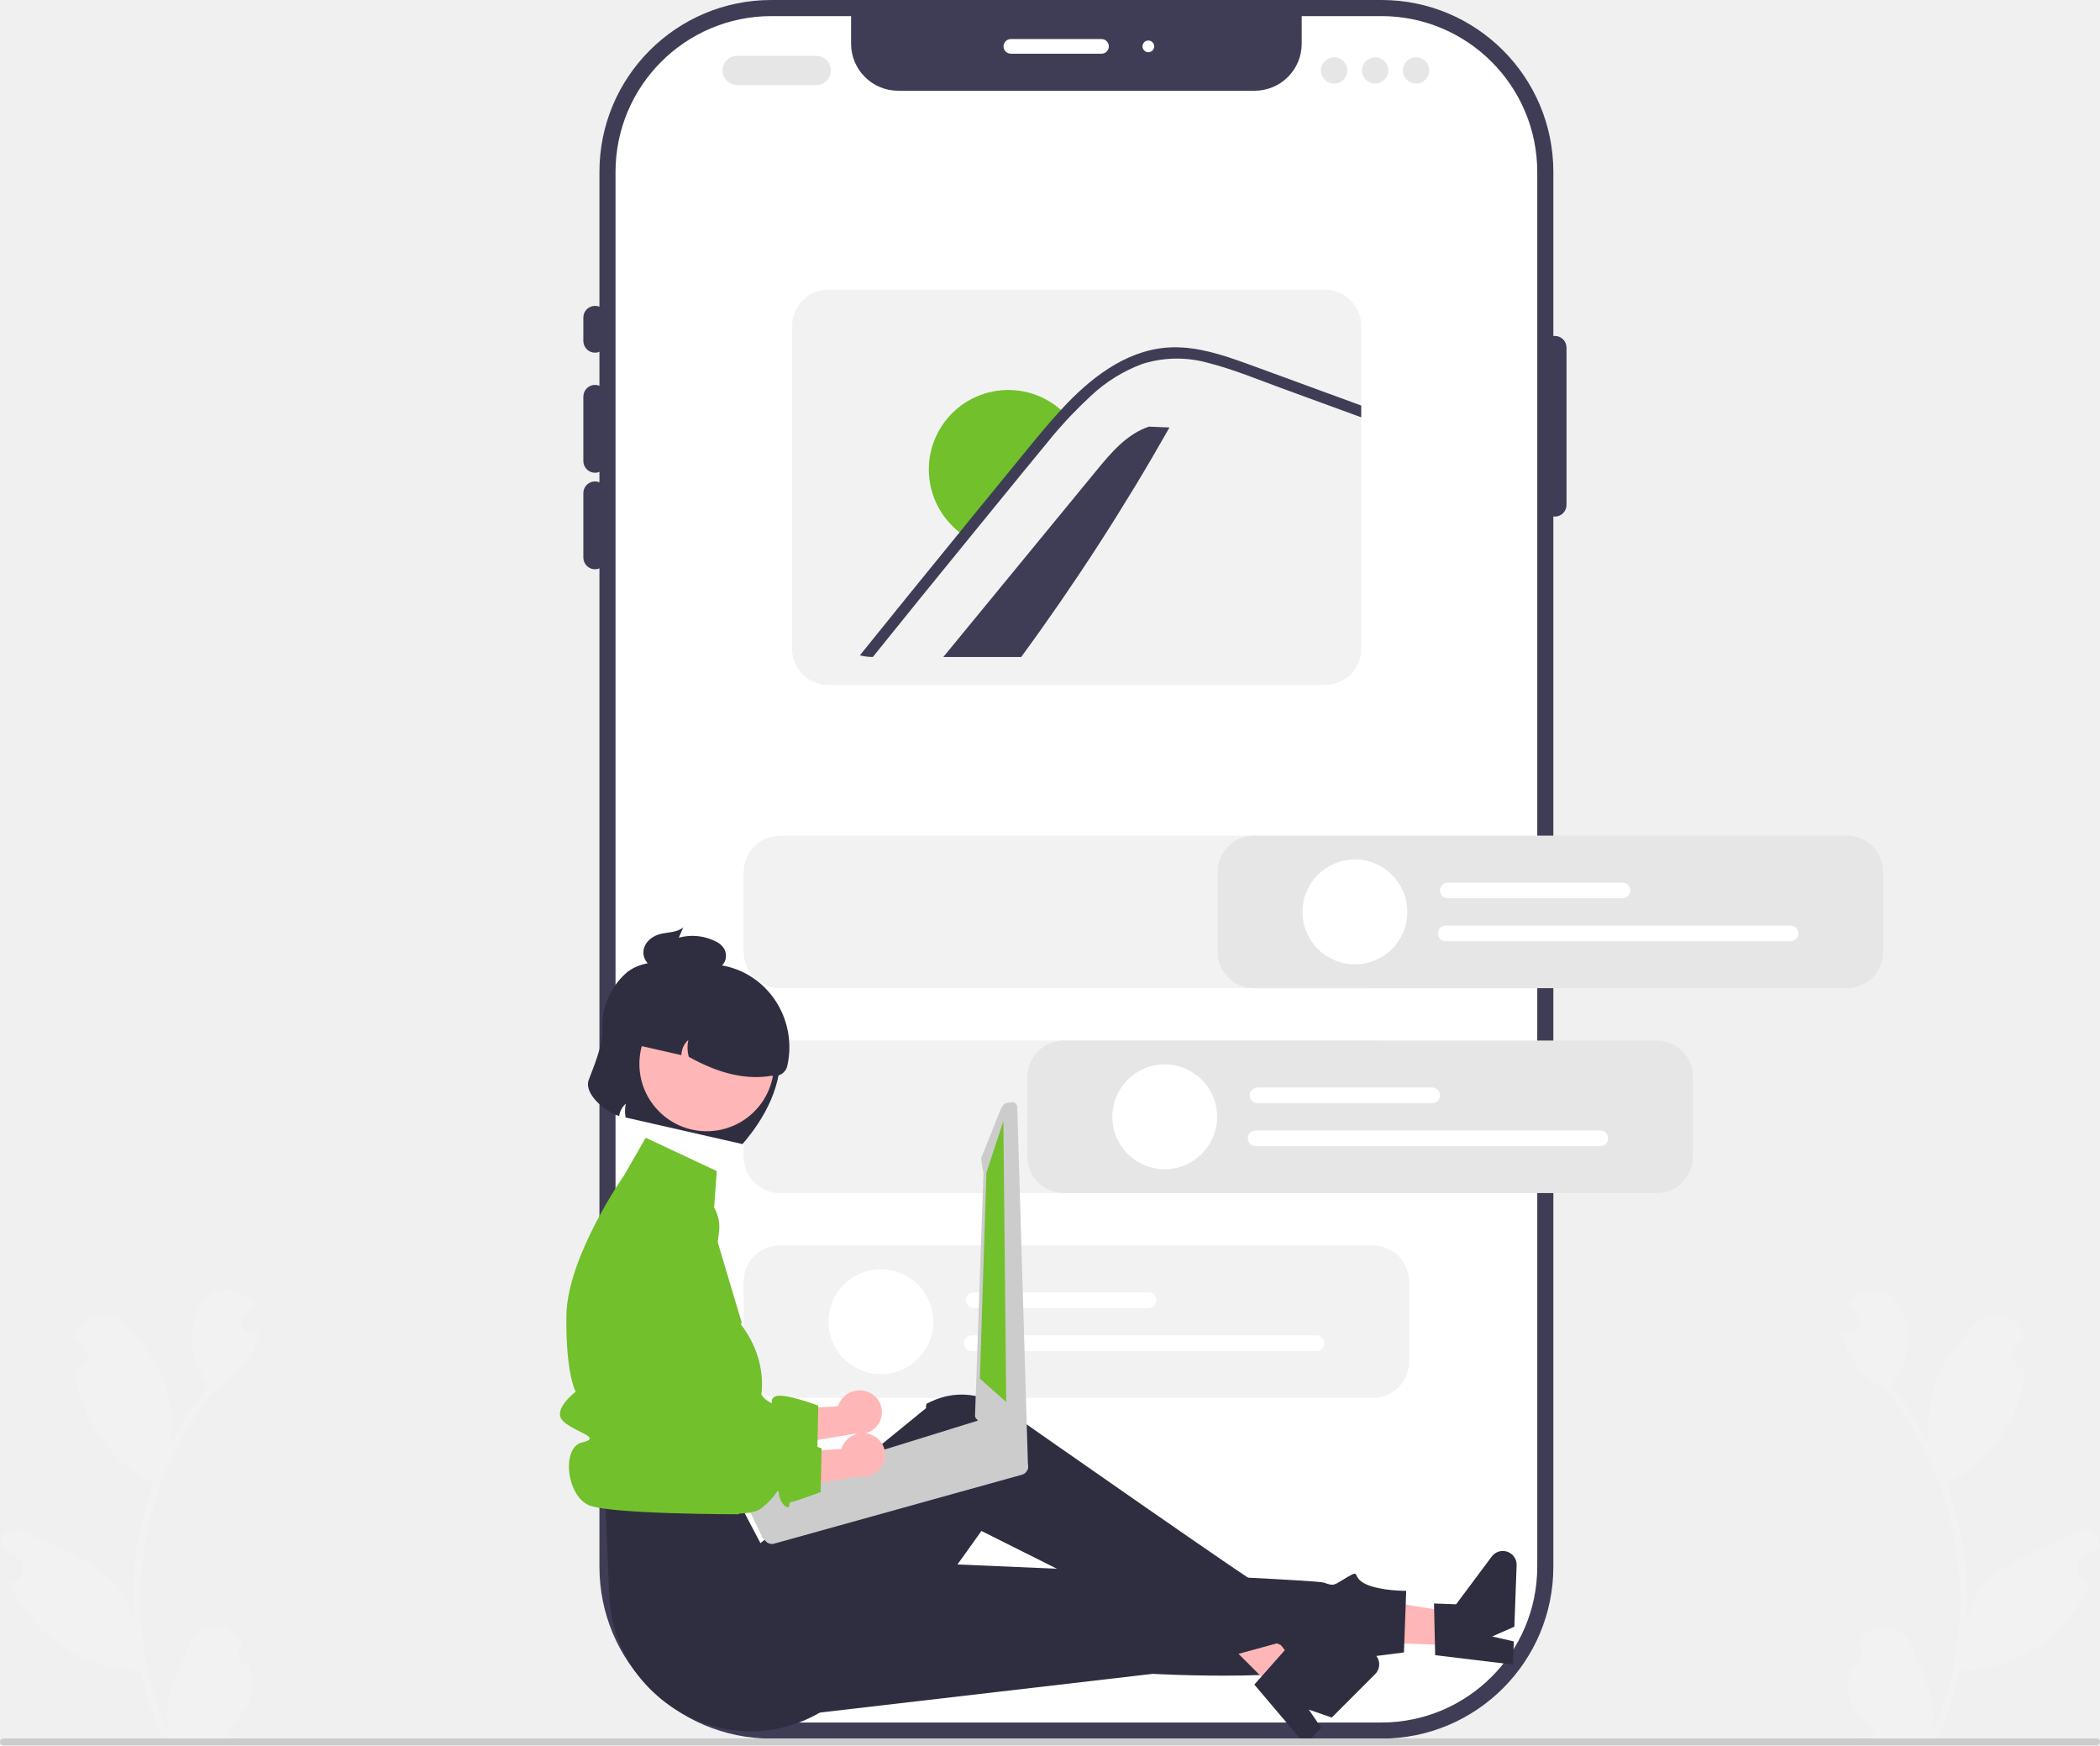
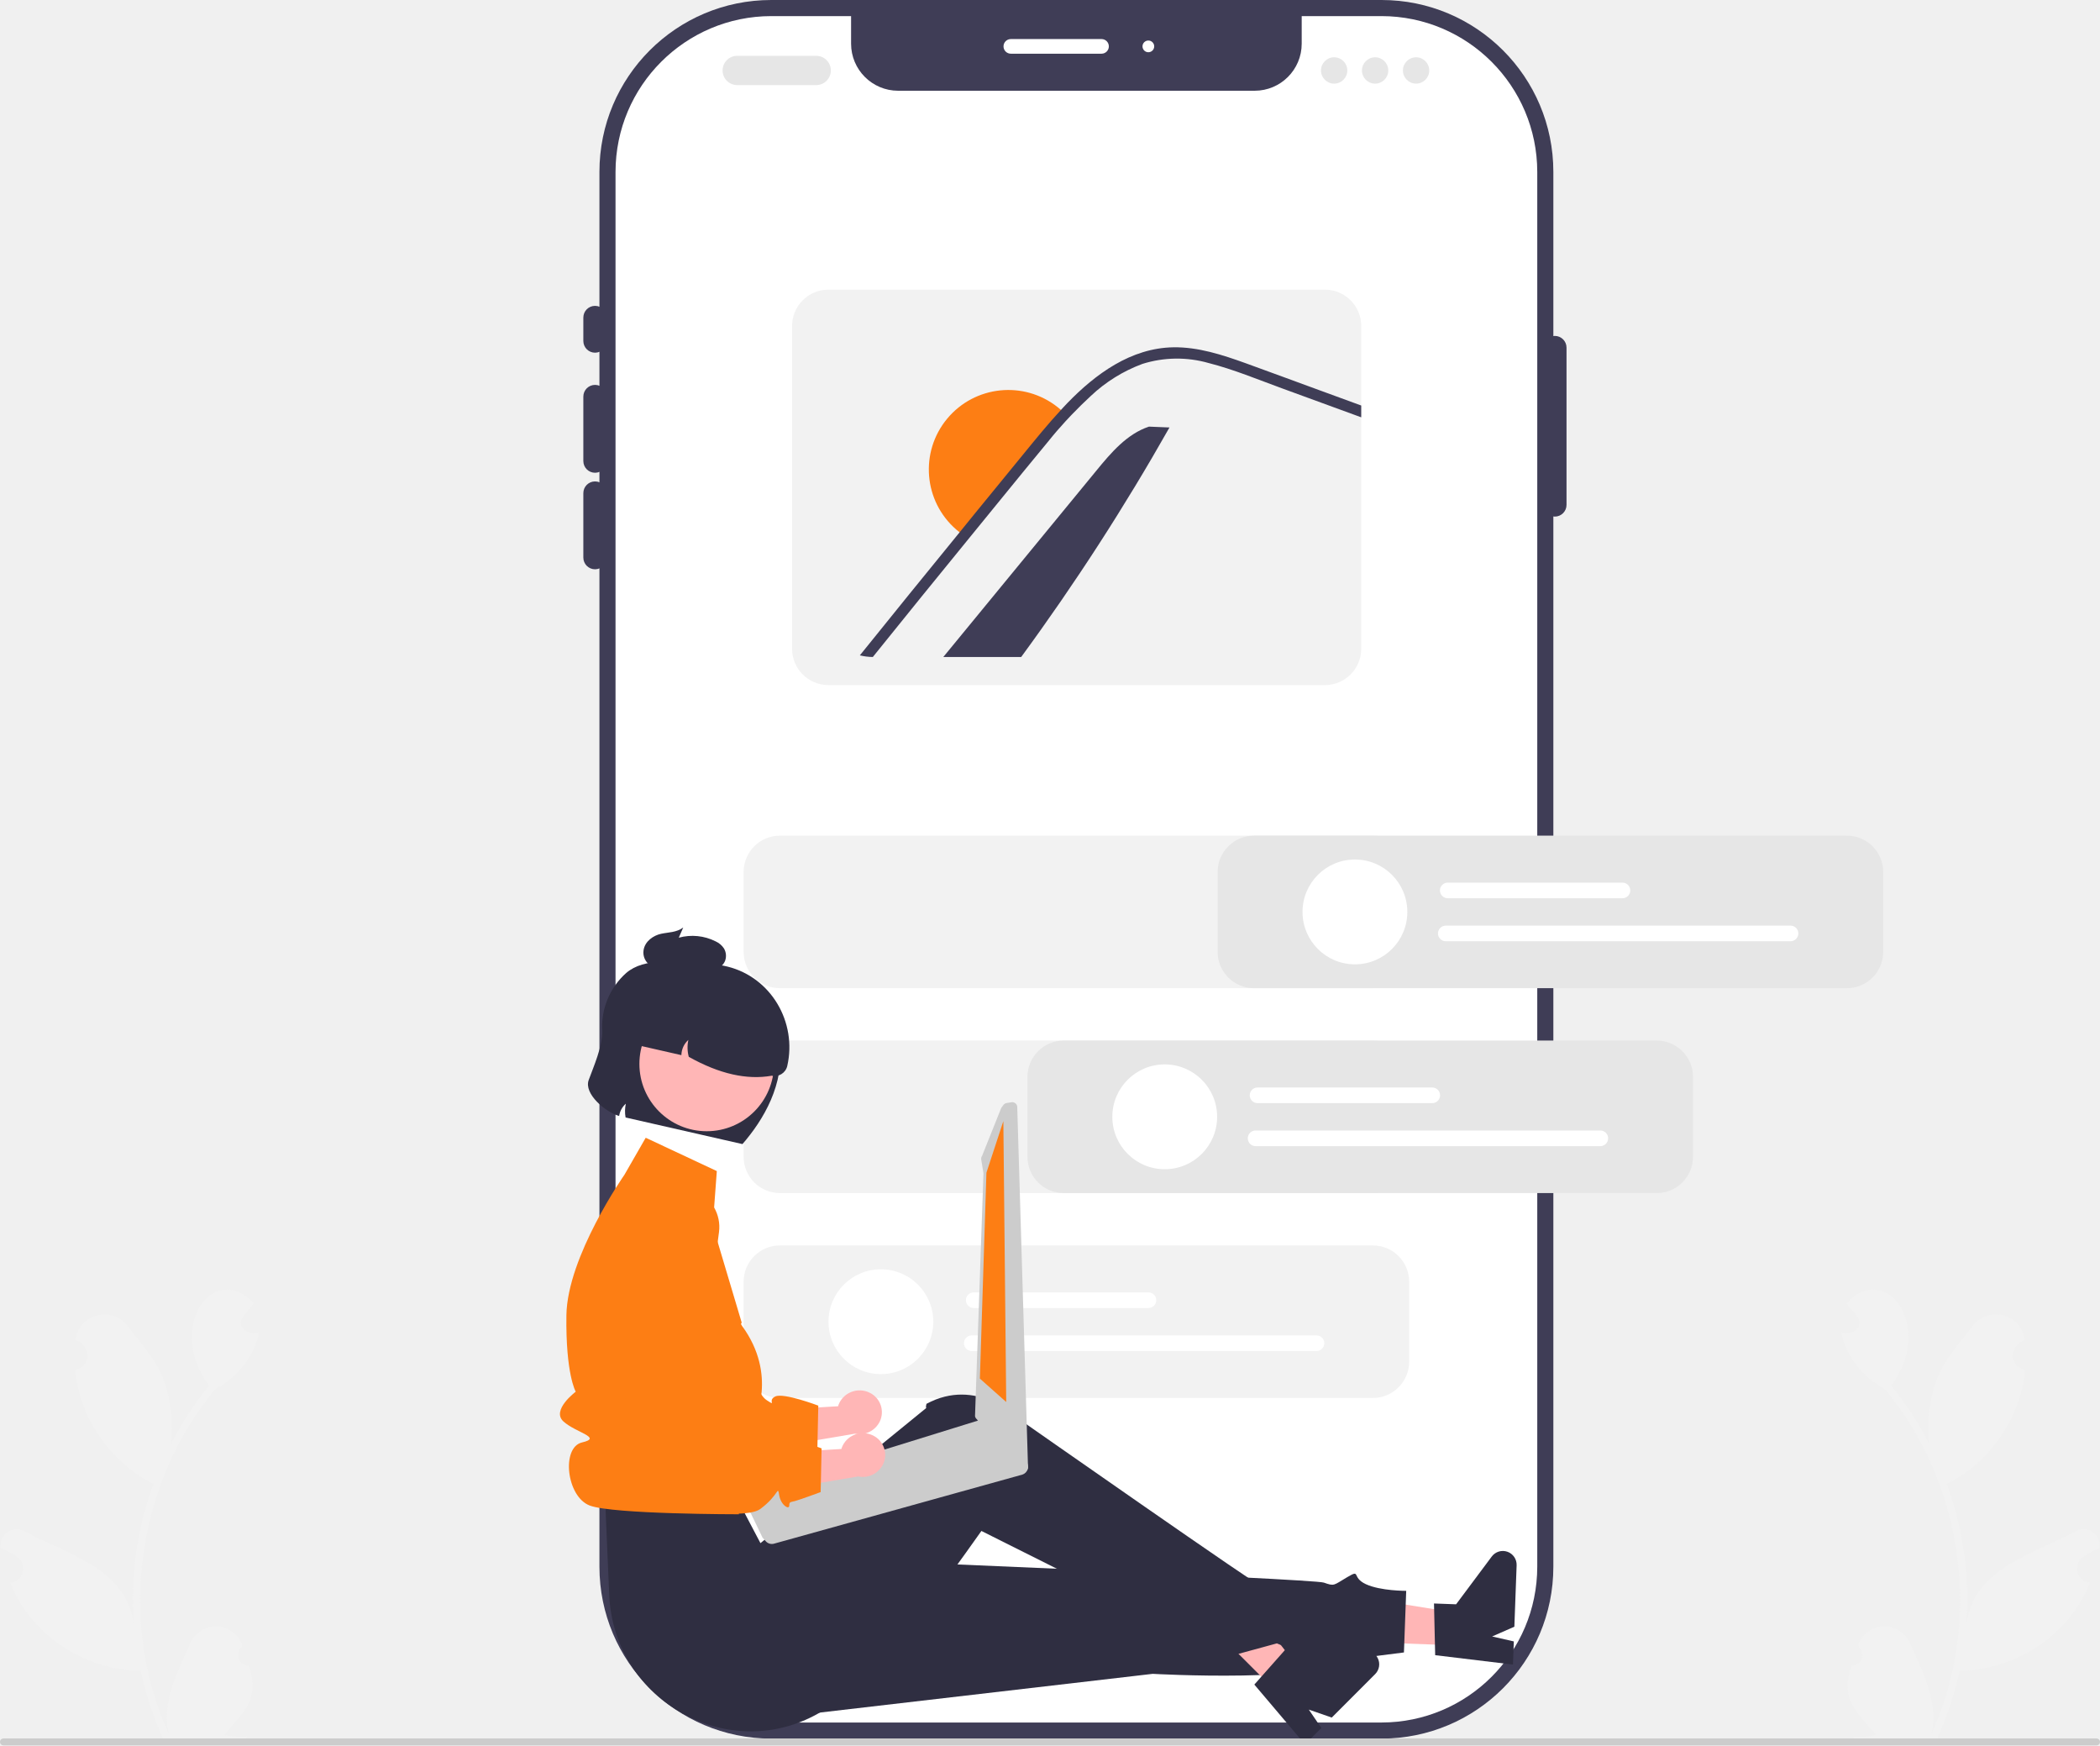
<svg xmlns="http://www.w3.org/2000/svg" data-name="Layer 1" width="717.67" height="596.329" viewBox="0 0 717.67 596.329">
  <rect x="204.855" width="326" height="594" rx="58.728" fill="#3f3d56" />
  <path d="M766.52,210.568v476.54a53.292,53.292,0,0,1-53.23,53.23h-208.54a53.292,53.292,0,0,1-53.23-53.23v-476.54a53.292,53.292,0,0,1,53.23-53.23h27.27v9.42a16.081,16.081,0,0,0,16.08,16.08h121.84a16.081,16.081,0,0,0,16.08-16.08v-9.42h27.27A53.292,53.292,0,0,1,766.52,210.568Z" transform="translate(-241.165 -151.8354)" fill="#fff" />
  <path d="M444.52,272.335a4.005,4.005,0,0,1-4-4v-8a4,4,0,0,1,8,0v8A4.005,4.005,0,0,1,444.52,272.335Z" transform="translate(-241.165 -151.8354)" fill="#3f3d56" />
  <path d="M444.52,313.357a4.005,4.005,0,0,1-4-4V287.335a4,4,0,0,1,8,0v22.021A4.005,4.005,0,0,1,444.52,313.357Z" transform="translate(-241.165 -151.8354)" fill="#3f3d56" />
  <path d="M444.52,346.335a4.005,4.005,0,0,1-4-4V320.314a4,4,0,0,1,8,0v22.021A4.005,4.005,0,0,1,444.52,346.335Z" transform="translate(-241.165 -151.8354)" fill="#3f3d56" />
  <path d="M772.52,328.335a4.005,4.005,0,0,1-4-4V270.602a4,4,0,0,1,8,0v53.733A4.005,4.005,0,0,1,772.52,328.335Z" transform="translate(-241.165 -151.8354)" fill="#3f3d56" />
  <path d="M617.612,170.181h-31a2.5,2.5,0,0,1,0-5h31a2.5,2.5,0,0,1,0,5Z" transform="translate(-241.165 -151.8354)" fill="#fff" />
  <circle cx="392.447" cy="15.846" r="2" fill="#fff" />
  <path d="M873.917,720.853a3.564,3.564,0,0,0,2.524-6.201c-.093-.356-.16-.612-.253-.968a9.575,9.575,0,0,1,17.749-.336c4.318,9.846,9.881,20.028,7.267,30.943,17.594-38.227,11.037-85.508-15.81-117.8-7.374-3.971-13.387-11.093-15.014-19.414,3.642,1.195,8.14-1.8,5.374-5.598-1.197-1.45-2.405-2.889-3.602-4.339,13.65-14.818,30.301,8.108,15.31,28.074a114.265,114.265,0,0,1,13.024,19.951,48.043,48.043,0,0,1,2.656-22.342c2.682-6.649,7.775-12.276,12.252-18.044,5.443-7.029,16.813-3.918,17.639,4.928-5.069,1.72-5.659,9.071.166,10.02-1.367,16.483-11.982,31.721-26.732,39.085a114.71,114.71,0,0,1,6.725,47.885c2.435-19.011,22.771-23.812,36.944-31.494a5.549,5.549,0,0,1,8.516,5.54,32.051,32.051,0,0,0-5.589,3.017,4.844,4.844,0,0,0,2.335,8.821c-7.011,17.839-25.462,29.949-44.529,30.064a117.929,117.929,0,0,1-7.701,23.201l-28.298.269c-.104-.313-.199-.637-.293-.951a32.153,32.153,0,0,0,7.826-.541c-7.008-8.139-12.407-12.274-8.483-23.767Z" transform="translate(-241.165 -151.8354)" fill="#f2f2f2" />
  <path d="M326.162,720.853a3.564,3.564,0,0,1-2.524-6.201c.093-.356.16-.612.253-.968a9.575,9.575,0,0,0-17.749-.336c-4.318,9.846-9.881,20.028-7.267,30.943-17.594-38.227-11.037-85.508,15.81-117.8,7.374-3.971,13.387-11.093,15.014-19.414-3.642,1.195-8.14-1.8-5.374-5.598,1.197-1.45,2.405-2.889,3.602-4.339-13.65-14.818-30.301,8.108-15.31,28.074a114.265,114.265,0,0,0-13.024,19.951,48.043,48.043,0,0,0-2.656-22.342c-2.682-6.649-7.775-12.276-12.252-18.044-5.443-7.029-16.813-3.918-17.639,4.928,5.069,1.72,5.659,9.071-.166,10.02,1.367,16.483,11.982,31.721,26.732,39.085a114.71,114.71,0,0,0-6.725,47.885c-2.435-19.011-22.771-23.812-36.944-31.494a5.549,5.549,0,0,0-8.516,5.54,32.051,32.051,0,0,1,5.589,3.017,4.844,4.844,0,0,1-2.335,8.821c7.011,17.839,25.462,29.949,44.529,30.064a117.929,117.929,0,0,0,7.701,23.201l28.298.269c.104-.313.199-.637.293-.951a32.153,32.153,0,0,1-7.826-.541c7.008-8.139,12.407-12.274,8.483-23.767Z" transform="translate(-241.165 -151.8354)" fill="#f2f2f2" />
  <path d="M520.106,180.908h-27a5,5,0,0,1,0-10h27a5,5,0,0,1,0,10Z" transform="translate(-241.165 -151.8354)" fill="#e6e6e6" />
  <circle cx="455.941" cy="24.073" r="4.5" fill="#e6e6e6" />
  <circle cx="469.941" cy="24.073" r="4.5" fill="#e6e6e6" />
  <circle cx="483.941" cy="24.073" r="4.5" fill="#e6e6e6" />
  <path d="M693.959,250.793h-169.7a12.417,12.417,0,0,0-12.4,12.4v110.31a12.417,12.417,0,0,0,12.4,12.4h169.7a12.411,12.411,0,0,0,12.4-12.4v-110.31A12.411,12.411,0,0,0,693.959,250.793Z" transform="translate(-241.165 -151.8354)" fill="#f2f2f2" />
  <path d="M640.832,297.884a791.404,791.404,0,0,1-50.682,78.42H563.538q26.146-31.853,52.332-63.706c5.008-6.114,10.443-12.52,17.955-15.005Z" transform="translate(-241.165 -151.8354)" fill="#3f3d56" />
-   <path d="M605.466,293.536c-2.776,2.892-5.435,5.901-7.939,9.026-5.513,6.638-10.948,13.335-16.402,20.013-3.397,4.154-6.794,8.308-10.152,12.462a24.789,24.789,0,0,1-3.028-2.29A27.161,27.161,0,0,1,602.651,290.974,25.035,25.035,0,0,1,605.466,293.536Z" transform="translate(-241.165 -151.8354)" fill="#72c02c" />
+   <path d="M605.466,293.536c-2.776,2.892-5.435,5.901-7.939,9.026-5.513,6.638-10.948,13.335-16.402,20.013-3.397,4.154-6.794,8.308-10.152,12.462a24.789,24.789,0,0,1-3.028-2.29A27.161,27.161,0,0,1,602.651,290.974,25.035,25.035,0,0,1,605.466,293.536Z" transform="translate(-241.165 -151.8354)" fill="#fd7e14" />
  <path d="M706.359,290.382v4.03l-1.8-.66-25.33-9.26c-8.25-3.01-16.48-6.45-25-8.62a39.402,39.402,0,0,0-22.64.29,51.95,51.95,0,0,0-17.64,10.95c-2.25,2.08-4.43,4.21-6.54,6.42-.69.73-1.38,1.46-2.06,2.19-2.04,2.22-4.01,4.49-5.88,6.84-5.51,6.64-10.95,13.34-16.4,20.01-3.4,4.16-6.8,8.31-10.16,12.46q-16.83,20.595-33.46,41.27a19.537,19.537,0,0,1-4.43-.56q16.965-21.075,34.09-42.04.39-.48.78-.96c1.34-1.67,2.71-3.35,4.07-5.02q8.535-10.455,17.08-20.89c4.14-5.06,8.25-10.14,12.71-14.94.27-.31.55-.61.84-.92.43-.46.86-.91,1.3-1.38,9.69-10.01,21.78-18.86,36.26-19.1,8.52-.13,16.75,2.57,24.67,5.42,8.53,3.09,17.03,6.23,25.55,9.35Z" transform="translate(-241.165 -151.8354)" fill="#3f3d56" />
  <path d="M710.35,629.454H507.691a12.413,12.413,0,0,1-12.399-12.399V589.742a12.413,12.413,0,0,1,12.399-12.399H710.35a12.413,12.413,0,0,1,12.399,12.399v27.313A12.413,12.413,0,0,1,710.35,629.454Z" transform="translate(-241.165 -151.8354)" fill="#f2f2f2" />
  <path d="M710.35,489.454H507.691a12.413,12.413,0,0,1-12.399-12.399V449.742a12.413,12.413,0,0,1,12.399-12.399H710.35a12.413,12.413,0,0,1,12.399,12.399v27.313A12.413,12.413,0,0,1,710.35,489.454Z" transform="translate(-241.165 -151.8354)" fill="#f2f2f2" />
  <path d="M710.35,559.454H507.691a12.413,12.413,0,0,1-12.399-12.399V519.742a12.413,12.413,0,0,1,12.399-12.399H710.35a12.413,12.413,0,0,1,12.399,12.399v27.313A12.413,12.413,0,0,1,710.35,559.454Z" transform="translate(-241.165 -151.8354)" fill="#f2f2f2" />
  <path d="M633.641,598.724H573.93a2.671,2.671,0,0,1,0-5.342H633.641a2.671,2.671,0,0,1,0,5.342Z" transform="translate(-241.165 -151.8354)" fill="#fff" />
  <path d="M691.072,613.415H573.262a2.671,2.671,0,0,1,0-5.342h117.81a2.671,2.671,0,0,1,0,5.342Z" transform="translate(-241.165 -151.8354)" fill="#fff" />
  <circle cx="301.042" cy="451.563" r="17.909" fill="#fff" />
  <path d="M538.216,627.589a7.744,7.744,0,0,0-10.203,3.547,7.431,7.431,0,0,0-.44,1.147l-26.969,1.612-3.997,13.972,36.706-6.202a7.723,7.723,0,0,0,8.487-4.106A7.391,7.391,0,0,0,538.4,627.676Q538.309,627.631,538.216,627.589Z" transform="translate(-241.165 -151.8354)" fill="#ffb6b6" />
-   <path d="M478.687,558.67l0,0a13.373,13.373,0,0,0-18.045,9.162l-7.415,29.943,1.395,52.384s38.702,7.426,45.199,2.653,5.887-8.327,6.497-4.774,3.399,5.045,3.437,3.631.354-1.172,1.973-1.598,8.765-3.06,8.765-3.06l.32-14.935s-11.814-4.479-14.68-3.142.61,3.554-2.866,1.336-3.856-9.216-4.45-2.909-2.334,7.482-4.94,4.677-14.681-1.013-14.681-1.013l7.683-58.23A13.373,13.373,0,0,0,478.687,558.67Z" transform="translate(-241.165 -151.8354)" fill="#72c02c" />
+   <path d="M478.687,558.67l0,0a13.373,13.373,0,0,0-18.045,9.162l-7.415,29.943,1.395,52.384s38.702,7.426,45.199,2.653,5.887-8.327,6.497-4.774,3.399,5.045,3.437,3.631.354-1.172,1.973-1.598,8.765-3.06,8.765-3.06l.32-14.935s-11.814-4.479-14.68-3.142.61,3.554-2.866,1.336-3.856-9.216-4.45-2.909-2.334,7.482-4.94,4.677-14.681-1.013-14.681-1.013l7.683-58.23A13.373,13.373,0,0,0,478.687,558.67Z" transform="translate(-241.165 -151.8354)" fill="#fd7e14" />
  <polygon points="498.157 562.178 498.564 551.148 456.212 544.329 455.612 560.608 498.157 562.178" fill="#ffb6b6" />
  <path d="M731.634,717.334l-.402-17.661,7.55.279,12.189-16.327a4.719,4.719,0,0,1,8.498,2.997l-.774,20.98-7.602,3.341,7.416,1.687-.292,7.91Z" transform="translate(-241.165 -151.8354)" fill="#2f2e41" />
  <path d="M500.963,739.308,635.106,723.709s57.927,3.346,71.519-5.496l14.332-1.809.777-21.053s-8.764.065-13.803-2.283-1.537-5.221-6.341-2.396-4.297,3.164-8.011,1.866-174.05-8.261-174.05-8.261Z" transform="translate(-241.165 -151.8354)" fill="#2f2e41" />
  <polygon points="436.563 578.337 444.363 570.527 417.953 536.724 406.441 548.25 436.563 578.337" fill="#ffb6b6" />
  <path d="M669.833,727.378l11.717-13.22,5.345,5.339,20.04-3.679a4.719,4.719,0,0,1,4.192,7.977l-14.836,14.854-7.845-2.721,4.289,6.281-5.594,5.6Z" transform="translate(-241.165 -151.8354)" fill="#2f2e41" />
  <path d="M448.039,665.843l1.334,31c1.57,36.493,41.759,58.581,72.923,39.527q.862-.527,1.729-1.091s11.814-3.173,11.456-8.197,2.528-7.47,5.082-6.1S576.558,674.89,576.558,674.89s69.482,34.659,84.81,42.818l16.173-4.407s6.087,2.875,3.894-1.283-2.586-2.167-3.26-6.697-2.397-10.147-3.442-9.911-85.957-59.195-85.957-59.195-13.833-14-30.993-4.756c-.357,1.358-.052,1.405-.052,1.405l-56.684,46.189-8.009-15.211Z" transform="translate(-241.165 -151.8354)" fill="#2f2e41" />
-   <path d="M486.138,551.94l-24.304-11.39-7.276,12.661s-19.542,27.887-19.825,48.005,3.185,26.101,3.185,26.101-8.426,6.299-4.213,10.15,13.54,5.512,6.376,7.181-5.348,18.569,2.652,21.569,50.964,2.974,50.964,2.974a7.651,7.651,0,0,1,1.89-7.534c3.331-3.339,6.331-.943,3.331-6.141s-8-2.198-4-9.198,3.999-9.092,3.999-9.092,8.154-15.519-4.128-32.355c-.749-1.026-.119-1.066-.119-1.066l-9.918-33.236Z" transform="translate(-241.165 -151.8354)" fill="#72c02c" />
+   <path d="M486.138,551.94l-24.304-11.39-7.276,12.661s-19.542,27.887-19.825,48.005,3.185,26.101,3.185,26.101-8.426,6.299-4.213,10.15,13.54,5.512,6.376,7.181-5.348,18.569,2.652,21.569,50.964,2.974,50.964,2.974a7.651,7.651,0,0,1,1.89-7.534c3.331-3.339,6.331-.943,3.331-6.141s-8-2.198-4-9.198,3.999-9.092,3.999-9.092,8.154-15.519-4.128-32.355c-.749-1.026-.119-1.066-.119-1.066l-9.918-33.236Z" transform="translate(-241.165 -151.8354)" fill="#fd7e14" />
  <path d="M446.971,504.046c.206,5.134-3.03,12.407-4.623,16.793-1.703,4.689,5.679,10.913,10.405,12.276a6.989,6.989,0,0,1,2.289-4.197,11.967,11.967,0,0,0-.087,4.708l39.948,9.094c7.187-8.322,14.413-20.287,12.837-34.717a14.04,14.04,0,0,0-6.761-14l-20.195-11.931c-8.59-1.956-19.408-3.136-25.613,2.179A24.575,24.575,0,0,0,446.971,504.046Z" transform="translate(-241.165 -151.8354)" fill="#2f2e41" />
  <circle cx="241.514" cy="363.489" r="23" fill="#ffb6b6" />
  <path d="M455.734,503.036l-1.11,4.875,19.404,4.417a7.156,7.156,0,0,1,2.386-5.21,12.192,12.192,0,0,0,.139,5.785c10.464,5.872,19.896,7.952,28.354,6.455a4.431,4.431,0,0,0,5.304-3.337v0c3.403-14.947-5.512-30.225-20.386-33.935a27.997,27.997,0,0,0-34.09,20.949Z" transform="translate(-241.165 -151.8354)" fill="#2f2e41" />
  <path d="M467.079,470.871c2.559-.555,5.266-.421,7.579-2.154l-1.517,3.482a17.626,17.626,0,0,1,12.585,1.257,6.73,6.73,0,0,1,2.849,2.412,4.957,4.957,0,0,1,.375,4.269,4.641,4.641,0,0,1-2.718,2.581,8.963,8.963,0,0,1-3.326.348q-7.083-.165-14.166-.33a10.591,10.591,0,0,1-5.225-1.015,5.22,5.22,0,0,1-2.424-5.183C461.542,473.373,464.52,471.426,467.079,470.871Z" transform="translate(-241.165 -151.8354)" fill="#2f2e41" />
  <path d="M591.844,651.131a.981.981,0,0,0-.188-.173,2.012,2.012,0,0,0-.616-.482l-1.683-.901-11.173-12.405a2.806,2.806,0,0,0-2.098-.201l-.029.009-4.786,1.48-4.116,1.277-5.75,1.782L522.237,653.646l-25.745,7.971a2.785,2.785,0,0,0-1.829,3.448,2.898,2.898,0,0,0,.588,1.044l.819.912,1.718,1.914,3.981,8.25,1.105,1.233a2.775,2.775,0,0,0,2.866.804L590.554,655.638a2.824,2.824,0,0,0,1.29-4.507Z" transform="translate(-241.165 -151.8354)" fill="#ccc" />
  <path d="M586.808,528.426l-1.642.266a1.728,1.728,0,0,0-1.119.695l-.724,1.012-6.527,16.322a1.728,1.728,0,0,0-.297,1.288l.765,4.65-2.89,83.006a1.748,1.748,0,0,0,.647,1.084l12.673,16.952.296.235.638.5a1.756,1.756,0,0,0,1.147.365l1.077-.051a1.73,1.73,0,0,0,1.265-.645,1.704,1.704,0,0,0,.359-1.37L588.799,529.846a1.725,1.725,0,0,0-1.982-1.422Z" transform="translate(-241.165 -151.8354)" fill="#ccc" />
-   <polygon points="342.893 383.04 337.111 400.653 334.874 471.007 343.874 479.007 342.893 383.04" fill="#72c02c" />
+   <polygon points="342.893 383.04 337.111 400.653 334.874 471.007 343.874 479.007 342.893 383.04" fill="#fd7e14" />
  <path d="M539.345,642.192a7.744,7.744,0,0,0-10.203,3.547,7.431,7.431,0,0,0-.44,1.147l-26.969,1.612-3.997,13.972,36.706-6.202a7.723,7.723,0,0,0,8.487-4.106,7.391,7.391,0,0,0-3.401-9.883Q539.437,642.234,539.345,642.192Z" transform="translate(-241.165 -151.8354)" fill="#ffb6b6" />
-   <path d="M479.816,573.272l0,0a13.373,13.373,0,0,0-18.045,9.162l-7.415,29.943,1.395,52.384s38.702,7.426,45.199,2.653,5.887-8.327,6.497-4.774,3.399,5.045,3.437,3.631.354-1.172,1.973-1.598,8.765-3.06,8.765-3.06l.32-14.935s-11.814-4.479-14.68-3.142.61,3.554-2.866,1.336-3.856-9.216-4.45-2.909-2.334,7.482-4.94,4.677-14.681-1.013-14.681-1.013l7.683-58.23A13.373,13.373,0,0,0,479.816,573.272Z" transform="translate(-241.165 -151.8354)" fill="#72c02c" />
+   <path d="M479.816,573.272l0,0a13.373,13.373,0,0,0-18.045,9.162l-7.415,29.943,1.395,52.384s38.702,7.426,45.199,2.653,5.887-8.327,6.497-4.774,3.399,5.045,3.437,3.631.354-1.172,1.973-1.598,8.765-3.06,8.765-3.06l.32-14.935s-11.814-4.479-14.68-3.142.61,3.554-2.866,1.336-3.856-9.216-4.45-2.909-2.334,7.482-4.94,4.677-14.681-1.013-14.681-1.013l7.683-58.23A13.373,13.373,0,0,0,479.816,573.272Z" transform="translate(-241.165 -151.8354)" fill="#fd7e14" />
  <path d="M241.165,746.975a1.186,1.186,0,0,0,1.19,1.19h715.29a1.19,1.19,0,0,0,0-2.38H242.355A1.187,1.187,0,0,0,241.165,746.975Z" transform="translate(-241.165 -151.8354)" fill="#ccc" />
  <path d="M872.35,489.454H669.691a12.413,12.413,0,0,1-12.399-12.399V449.742a12.413,12.413,0,0,1,12.399-12.399H872.35a12.413,12.413,0,0,1,12.399,12.399v27.313A12.413,12.413,0,0,1,872.35,489.454Z" transform="translate(-241.165 -151.8354)" fill="#e6e6e6" />
  <path d="M795.641,458.724H735.93a2.671,2.671,0,1,1,0-5.342H795.641a2.671,2.671,0,1,1,0,5.342Z" transform="translate(-241.165 -151.8354)" fill="#fff" />
  <path d="M853.072,473.415H735.262a2.671,2.671,0,1,1,0-5.342h117.81a2.671,2.671,0,0,1,0,5.342Z" transform="translate(-241.165 -151.8354)" fill="#fff" />
  <circle cx="463.042" cy="311.563" r="17.909" fill="#fff" />
  <path d="M807.35,559.454H604.691a12.413,12.413,0,0,1-12.399-12.399V519.742a12.413,12.413,0,0,1,12.399-12.399H807.35a12.413,12.413,0,0,1,12.399,12.399v27.313A12.413,12.413,0,0,1,807.35,559.454Z" transform="translate(-241.165 -151.8354)" fill="#e6e6e6" />
  <path d="M730.641,528.724H670.93a2.671,2.671,0,1,1,0-5.342H730.641a2.671,2.671,0,0,1,0,5.342Z" transform="translate(-241.165 -151.8354)" fill="#fff" />
  <path d="M788.072,543.415H670.262a2.671,2.671,0,0,1,0-5.342h117.81a2.671,2.671,0,0,1,0,5.342Z" transform="translate(-241.165 -151.8354)" fill="#fff" />
  <circle cx="398.042" cy="381.563" r="17.909" fill="#fff" />
</svg>
